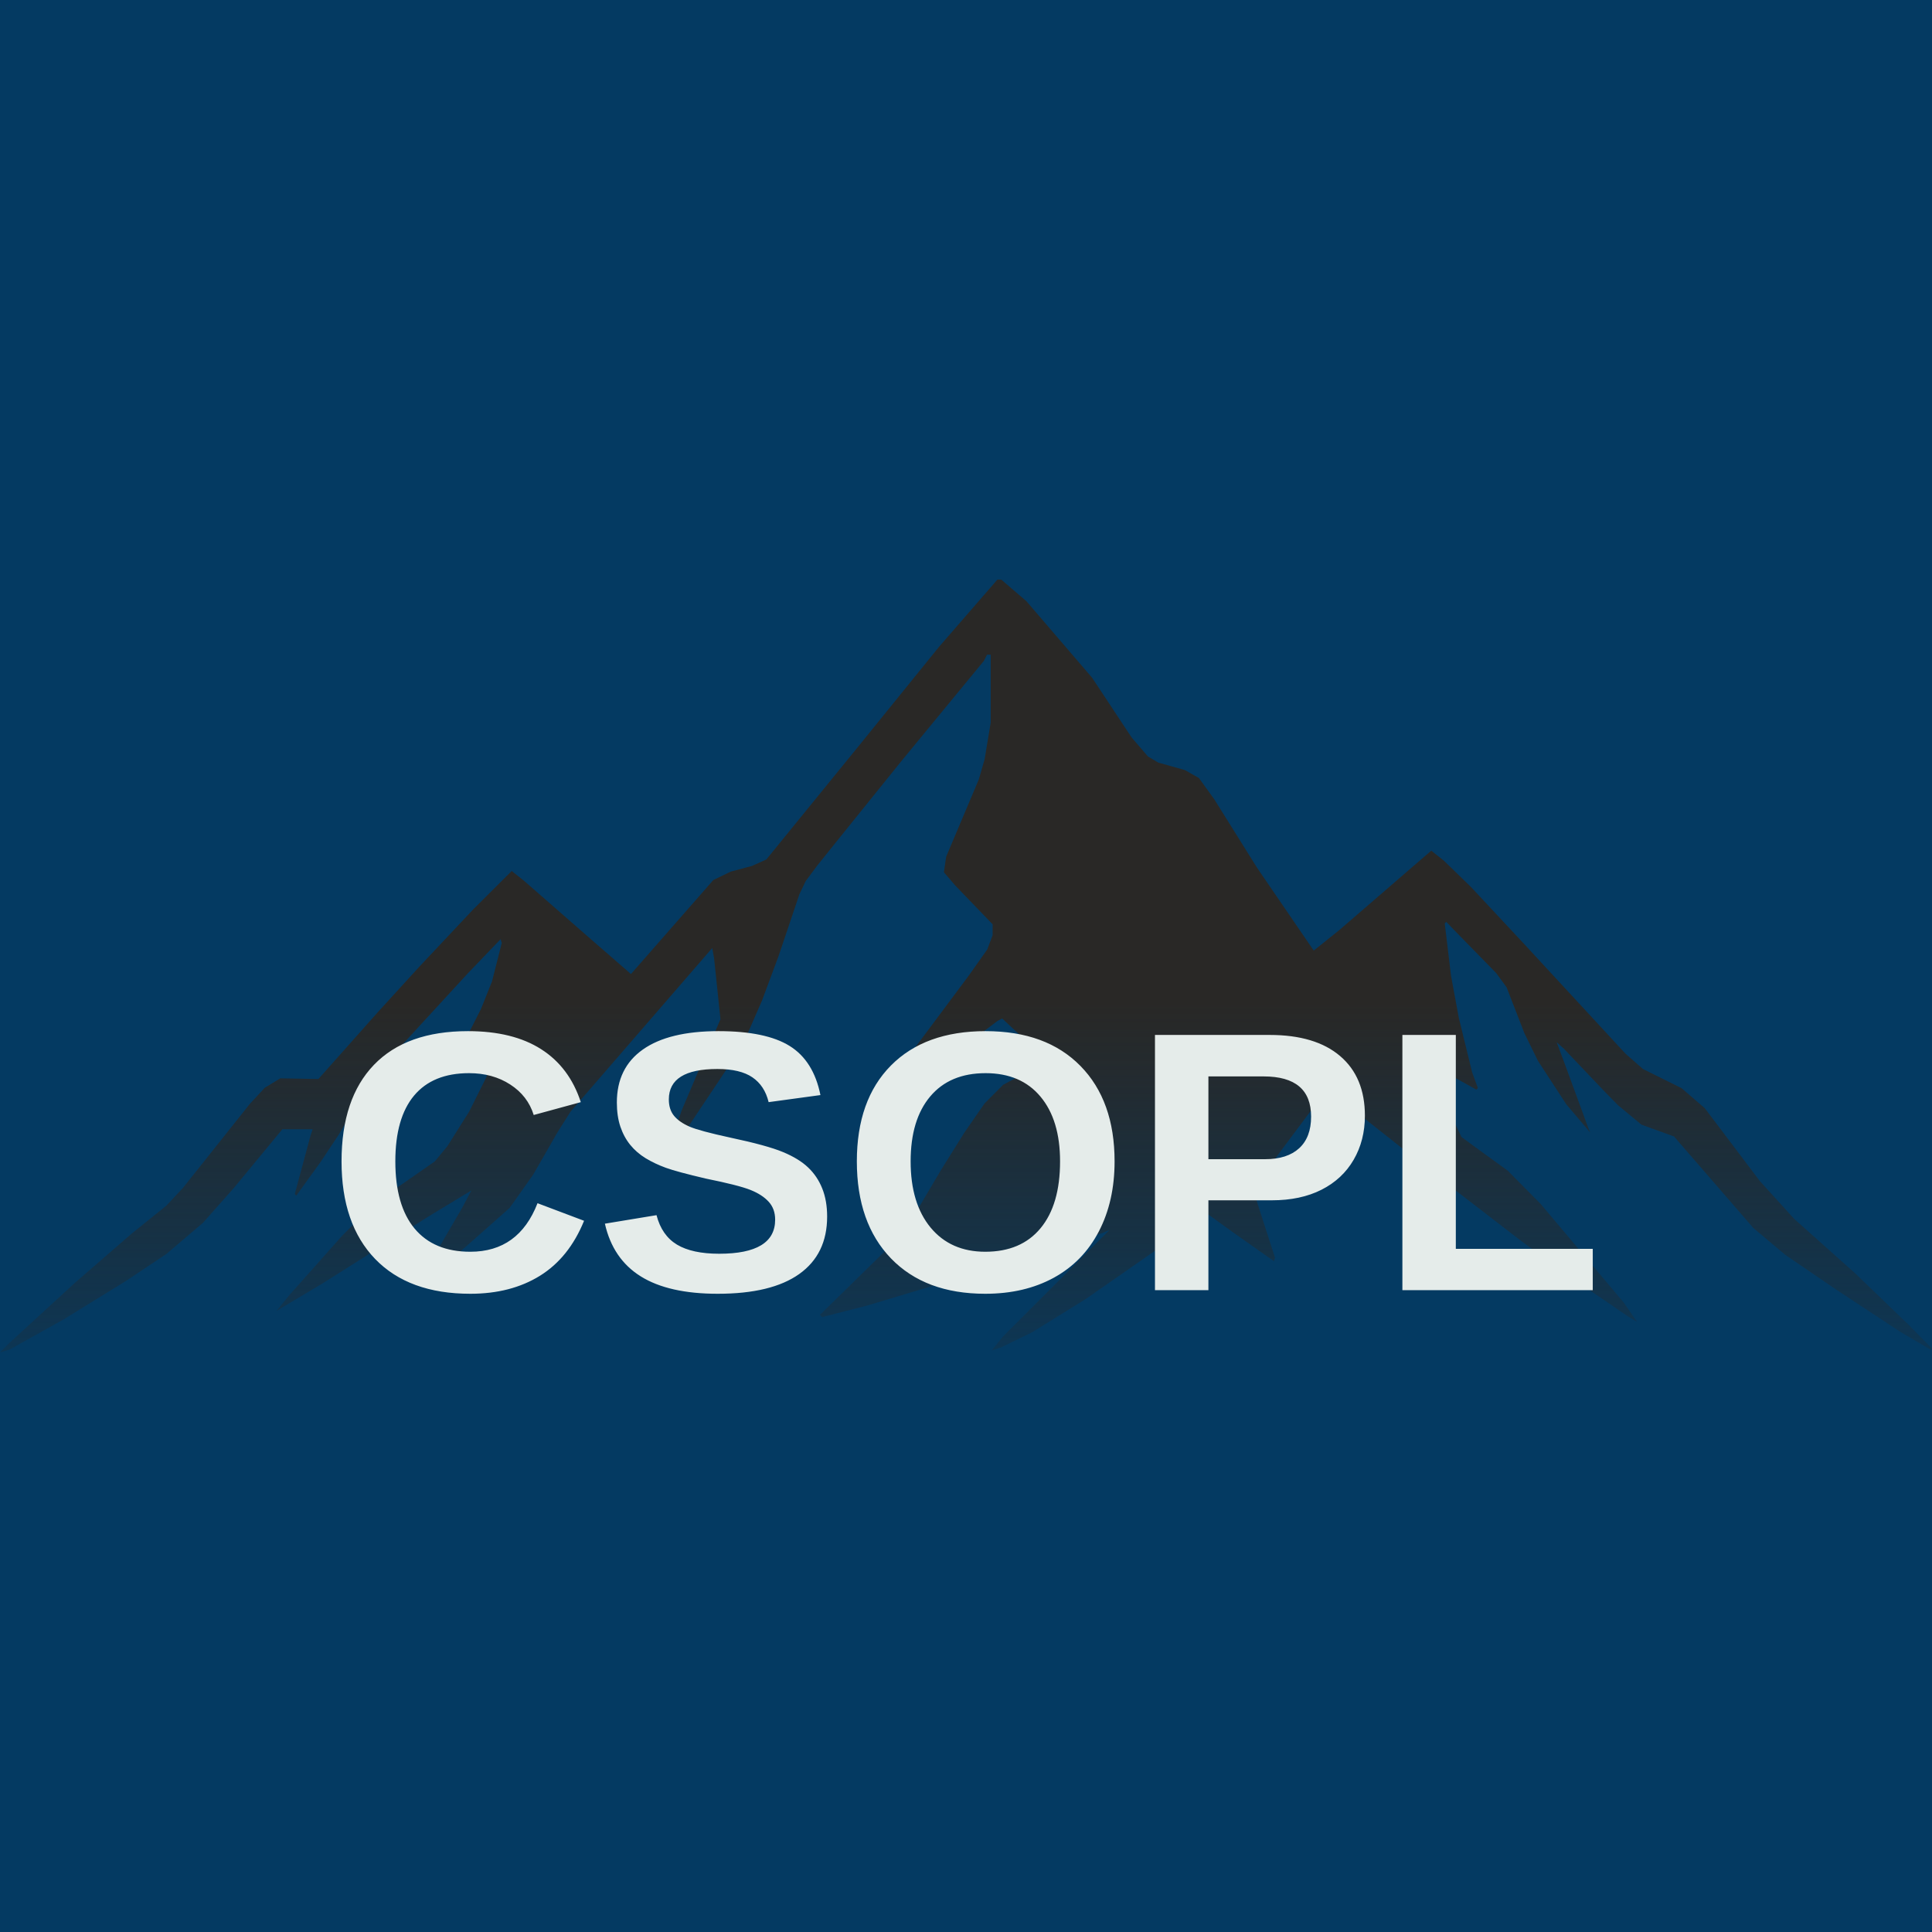
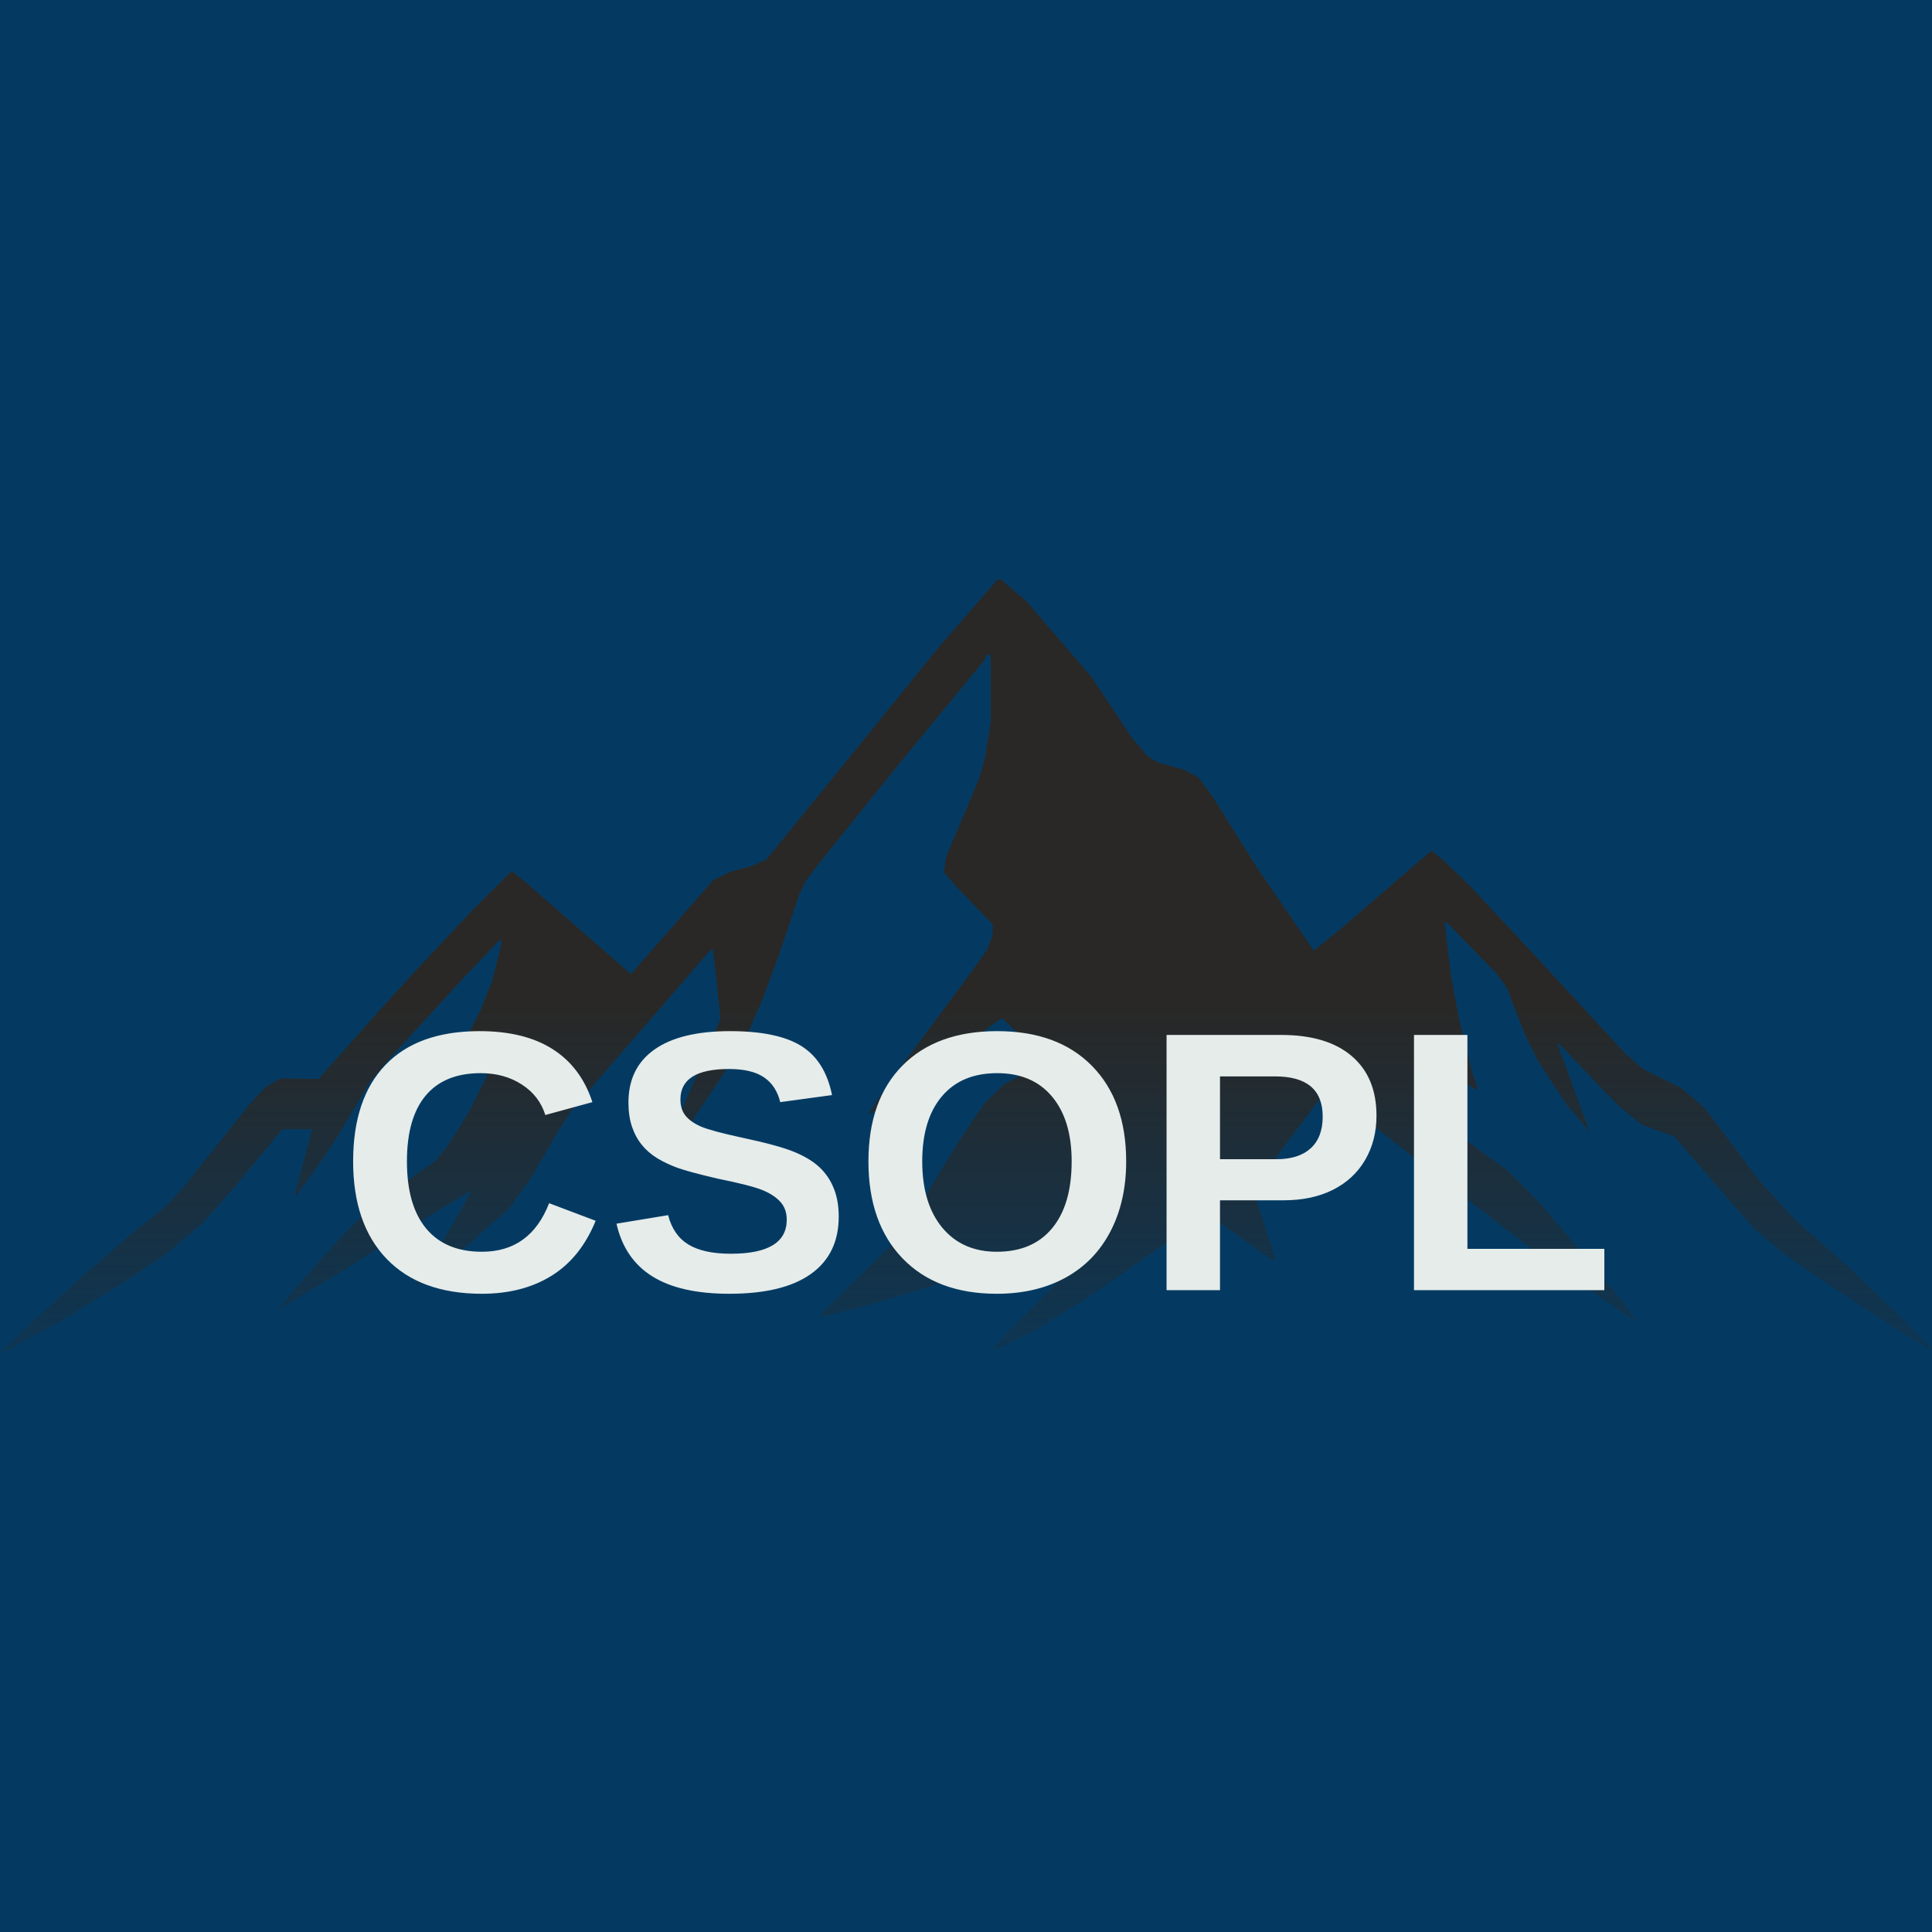
<svg xmlns="http://www.w3.org/2000/svg" xmlns:xlink="http://www.w3.org/1999/xlink" width="500" height="500" viewBox="0 0 500 500" version="1.1" id="svg1" xml:space="preserve">
  <defs id="defs1">
    <linearGradient id="linearGradient8">
      <stop style="stop-color:#292826;stop-opacity:1;" offset="0.517" id="stop8" />
      <stop style="stop-color:#292826;stop-opacity:0;" offset="0.731" id="stop9" />
    </linearGradient>
    <rect x="148.848" y="80.149" width="596.535" height="186.632" id="rect8" />
    <linearGradient xlink:href="#linearGradient8" id="linearGradient9" x1="500" y1="-271.03" x2="500" y2="578.436" gradientUnits="userSpaceOnUse" gradientTransform="matrix(0.588605,0,0,0.6523242,-44.30249,149.7359)" />
  </defs>
  <g id="layer3" style="fill:#555555;fill-opacity:1">
    <rect style="fill:#043a62;fill-opacity:1;stroke:none;stroke-width:0.99;stroke-opacity:1" id="rect7" width="500" height="500" x="0" y="0" />
  </g>
  <g id="layer1">
    <path style="fill:url(#linearGradient9);stroke:none;stroke-width:0.544;stroke-opacity:1" d="m 1.251,348.746 1.251,-1.254 8.505,-7.803 8.505,-7.803 7.254,-6.29 7.254,-6.29 4.502,-3.624 4.502,-3.624 2.182,-2.339 2.182,-2.339 8.639,-10.854 8.639,-10.854 1.936,-2.086 1.936,-2.086 2.001,-1.215 2.001,-1.215 4.934,0.088 4.934,0.088 7.573,-8.522 7.573,-8.522 5.503,-6.031 5.503,-6.031 7.004,-7.447 7.004,-7.447 4.931,-4.916 4.931,-4.916 1.572,1.249 1.572,1.249 8.254,7.211 8.254,7.211 5.604,4.873 5.604,4.873 10.655,-12.159 10.655,-12.159 2.251,-1.092 2.251,-1.092 2.751,-0.735 2.751,-0.735 1.857,-0.833 1.857,-0.833 12.151,-14.927 12.151,-14.927 10.19,-12.583 10.19,-12.583 7.563,-8.712 7.563,-8.712 0.506,0.006 0.506,0.005 3.252,2.795 3.252,2.795 8.505,9.91 8.505,9.91 5.1,7.712 5.1,7.712 2.119,2.467 2.119,2.467 1.341,0.792 1.341,0.792 3.446,0.968 3.446,0.968 1.81,1.03 1.81,1.03 1.978,2.741 1.978,2.741 5.535,8.854 5.535,8.854 3.184,4.654 3.184,4.654 4.159,6.081 4.159,6.081 3.345,-2.688 3.345,-2.688 8.657,-7.477 8.657,-7.477 3.206,-2.767 3.206,-2.767 1.644,1.306 1.644,1.306 3.502,3.404 3.502,3.404 6.716,7.198 6.716,7.198 13.295,14.387 13.295,14.387 2.251,1.967 2.251,1.967 4.981,2.469 4.981,2.468 3.007,2.6 3.007,2.6 7.123,9.426 7.123,9.426 4.453,4.903 4.453,4.903 7.86,7.013 7.86,7.013 6.844,6.588 6.844,6.588 3.119,3.165 3.119,3.165 -0.143,0.164 -0.143,0.164 -3.976,-2.335 -3.976,-2.335 -8.254,-5.438 -8.254,-5.438 -6.619,-4.519 -6.619,-4.519 -4.137,-3.483 -4.137,-3.483 -10.255,-11.833 -10.255,-11.833 -4.214,-1.527 -4.214,-1.527 -3.04,-2.522 -3.04,-2.522 -1.751,-1.789 -1.751,-1.789 -5.253,-5.525 -5.253,-5.525 -0.925,-0.829 -0.925,-0.829 0.847,2.259 0.847,2.259 3.243,8.837 3.243,8.837 0.252,0.589 0.252,0.589 -3.101,-3.657 -3.101,-3.657 -3.675,-5.639 -3.675,-5.639 -1.742,-3.558 -1.742,-3.558 -2.31,-5.951 -2.31,-5.951 -1.343,-1.833 -1.343,-1.833 -5.503,-5.631 -5.503,-5.631 -0.964,-1.002 -0.964,-1.002 -0.187,0.213 -0.187,0.213 0.811,6.779 0.811,6.779 1.005,5.427 1.005,5.427 1.727,7.06 1.727,7.06 0.741,2.025 0.741,2.025 -0.189,0.216 -0.189,0.216 -4.658,-2.589 -4.658,-2.589 h -0.695 -0.695 l 0.34,1.285 0.34,1.285 1.457,3.999 1.457,3.999 1.613,3.428 1.613,3.428 2.345,1.714 2.345,1.714 3.658,2.654 3.658,2.654 4.252,4.295 4.252,4.295 10.756,12.768 10.756,12.768 1.723,2.498 1.723,2.498 -1.223,-0.74 -1.223,-0.74 -7.415,-5.08 -7.415,-5.08 -6.342,-4.64 -6.342,-4.64 -9.255,-7.132 -9.255,-7.132 -13.507,-10.68 -13.507,-10.68 -1.601,-0.941 -1.601,-0.941 h -1.453 -1.453 l -7.952,10.64 -7.952,10.64 -0.869,1.499 -0.869,1.499 0.304,1.143 0.304,1.143 2.463,7.638 2.463,7.638 -0.147,0.434 -0.147,0.434 -5.368,-3.787 -5.368,-3.787 -3.093,-2.235 -3.093,-2.234 -2.545,1.63 -2.545,1.63 -13.32,9.277 -13.32,9.277 -6.941,4.307 -6.941,4.307 -4.002,1.955 -4.002,1.955 -1.251,0.415 -1.251,0.415 1.501,-1.848 1.501,-1.848 9.755,-9.762 9.755,-9.762 4.002,-3.995 4.002,-3.995 -0.893,0.389 -0.893,0.389 -14.365,4.56 -14.365,4.56 -16.14,4.849 -16.14,4.849 -5.803,1.486 -5.803,1.486 -0.277,-0.317 -0.277,-0.317 0.208,-0.179 0.208,-0.179 9.255,-9.059 9.255,-9.059 2.144,-2.615 2.144,-2.615 4.05,-6.855 4.05,-6.855 3.037,-4.856 3.037,-4.856 2.607,-3.765 2.607,-3.765 2.402,-2.414 2.402,-2.414 3.519,-1.899 3.519,-1.899 2.673,-0.703 2.673,-0.703 -0.672,-0.705 -0.672,-0.704 -5.641,-5.279 -5.641,-5.279 -0.612,0.326 -0.612,0.326 -8.004,6.042 -8.004,6.042 -8.429,6.008 -8.429,6.008 -0.202,-0.231 -0.202,-0.231 4.592,-6.52 4.592,-6.52 8.291,-11.115 8.291,-11.115 2.442,-3.452 2.442,-3.452 0.685,-1.838 0.685,-1.838 v -1.406 -1.406 l -4.854,-5.039 -4.854,-5.039 -1.447,-1.691 -1.447,-1.691 0.285,-2.004 0.285,-2.004 4.23,-10.015 4.23,-10.015 0.751,-2.612 0.751,-2.612 0.787,-4.735 0.787,-4.735 v -8.791 -8.791 h -0.475 -0.475 l -0.4,0.79 -0.4,0.79 -6.754,8.202 -6.754,8.202 -4.002,4.867 -4.002,4.867 -8.254,10.237 -8.254,10.237 -2.552,3.181 -2.552,3.181 -1.492,1.999 -1.492,1.999 -0.824,1.714 -0.824,1.714 -2.695,7.998 -2.695,7.998 -2.124,5.713 -2.124,5.713 -1.988,4.57 -1.988,4.57 -2.554,4.284 -2.554,4.284 -4.782,7.162 -4.782,7.162 -2.751,4.101 -2.751,4.101 -0.338,0.019 -0.337,0.019 1.99,-5.855 1.99,-5.855 5.025,-11.811 5.025,-11.811 -0.824,-7.897 -0.824,-7.897 -0.242,-1.315 -0.242,-1.315 -18.337,21.175 -18.337,21.175 -1.707,2.705 -1.707,2.705 -3.115,5.427 -3.115,5.427 -3.052,4.318 -3.052,4.318 -5.414,4.793 -5.414,4.793 -1.751,1.501 -1.751,1.501 -4.878,3.799 -4.878,3.799 0.009,-0.416 0.009,-0.416 3.074,-4.856 3.074,-4.856 2.827,-4.856 2.827,-4.856 1.174,-2.215 1.174,-2.215 -5.458,3.309 -5.458,3.309 -13.757,8.689 -13.757,8.689 -6.003,3.589 -6.003,3.589 1.751,-2.143 1.751,-2.143 6.754,-7.594 6.754,-7.594 2.505,-2.495 2.505,-2.495 2.998,-2.605 2.998,-2.605 6.486,-4.519 6.487,-4.519 1.62,-1.961 1.62,-1.961 2.819,-4.471 2.819,-4.471 2.207,-4.422 2.207,-4.422 1.331,-3.873 1.331,-3.873 -0.263,-0.3 -0.263,-0.3 -4.658,2.589 -4.658,2.589 h -0.662 -0.662 v -0.225 -0.225 l 3.577,-7.059 3.577,-7.059 1.423,-3.551 1.423,-3.551 1.264,-4.981 1.264,-4.981 -0.146,-0.501 -0.146,-0.501 -4.319,4.505 -4.319,4.505 -9.928,10.806 -9.928,10.806 -2.651,3.14 -2.651,3.14 -4.061,6.864 -4.061,6.864 -2.275,3.428 -2.275,3.428 -3.206,4.451 -3.206,4.451 -0.194,-0.221 -0.194,-0.222 2.043,-7.575 2.043,-7.575 0.268,-0.796 0.268,-0.796 h -3.925 -3.925 l -6.249,7.569 -6.249,7.569 -4.012,4.527 -4.012,4.527 -4.756,4.051 -4.756,4.051 -5.249,3.5 -5.249,3.5 -8.004,4.941 -8.004,4.941 -7.004,3.909 -7.004,3.909 -1.251,0.382 L 0,350 Z" id="path1" />
-     <text xml:space="preserve" id="text7" style="font-style:normal;font-variant:normal;font-weight:900;font-stretch:normal;font-size:96px;font-family:Arial;-inkscape-font-specification:'Arial, Heavy';font-variant-ligatures:normal;font-variant-caps:normal;font-variant-numeric:normal;font-variant-east-asian:normal;writing-mode:lr-tb;direction:ltr;white-space:pre;shape-inside:url(#rect8);display:inline;fill:#e5ecea;fill-opacity:1;stroke:none;stroke-opacity:1" transform="translate(-64.39453,167.6706)">
-       <tspan x="148.848" y="166.22" id="tspan1">CSOPL</tspan>
+     <text xml:space="preserve" id="text7" style="font-style:normal;font-variant:normal;font-weight:900;font-stretch:normal;font-size:96px;font-family:Arial;-inkscape-font-specification:'Arial, Heavy';font-variant-ligatures:normal;font-variant-caps:normal;font-variant-numeric:normal;font-variant-east-asian:normal;writing-mode:lr-tb;direction:ltr;white-space:pre;shape-inside:url(#rect8);display:inline;fill:#e5ecea;fill-opacity:1;stroke:none;stroke-opacity:1" transform="translate(-61.39453,167.6706)">
+       <tspan x="148.848" y="166.22" id="tspan2">CSOPL</tspan>
    </text>
  </g>
</svg>
